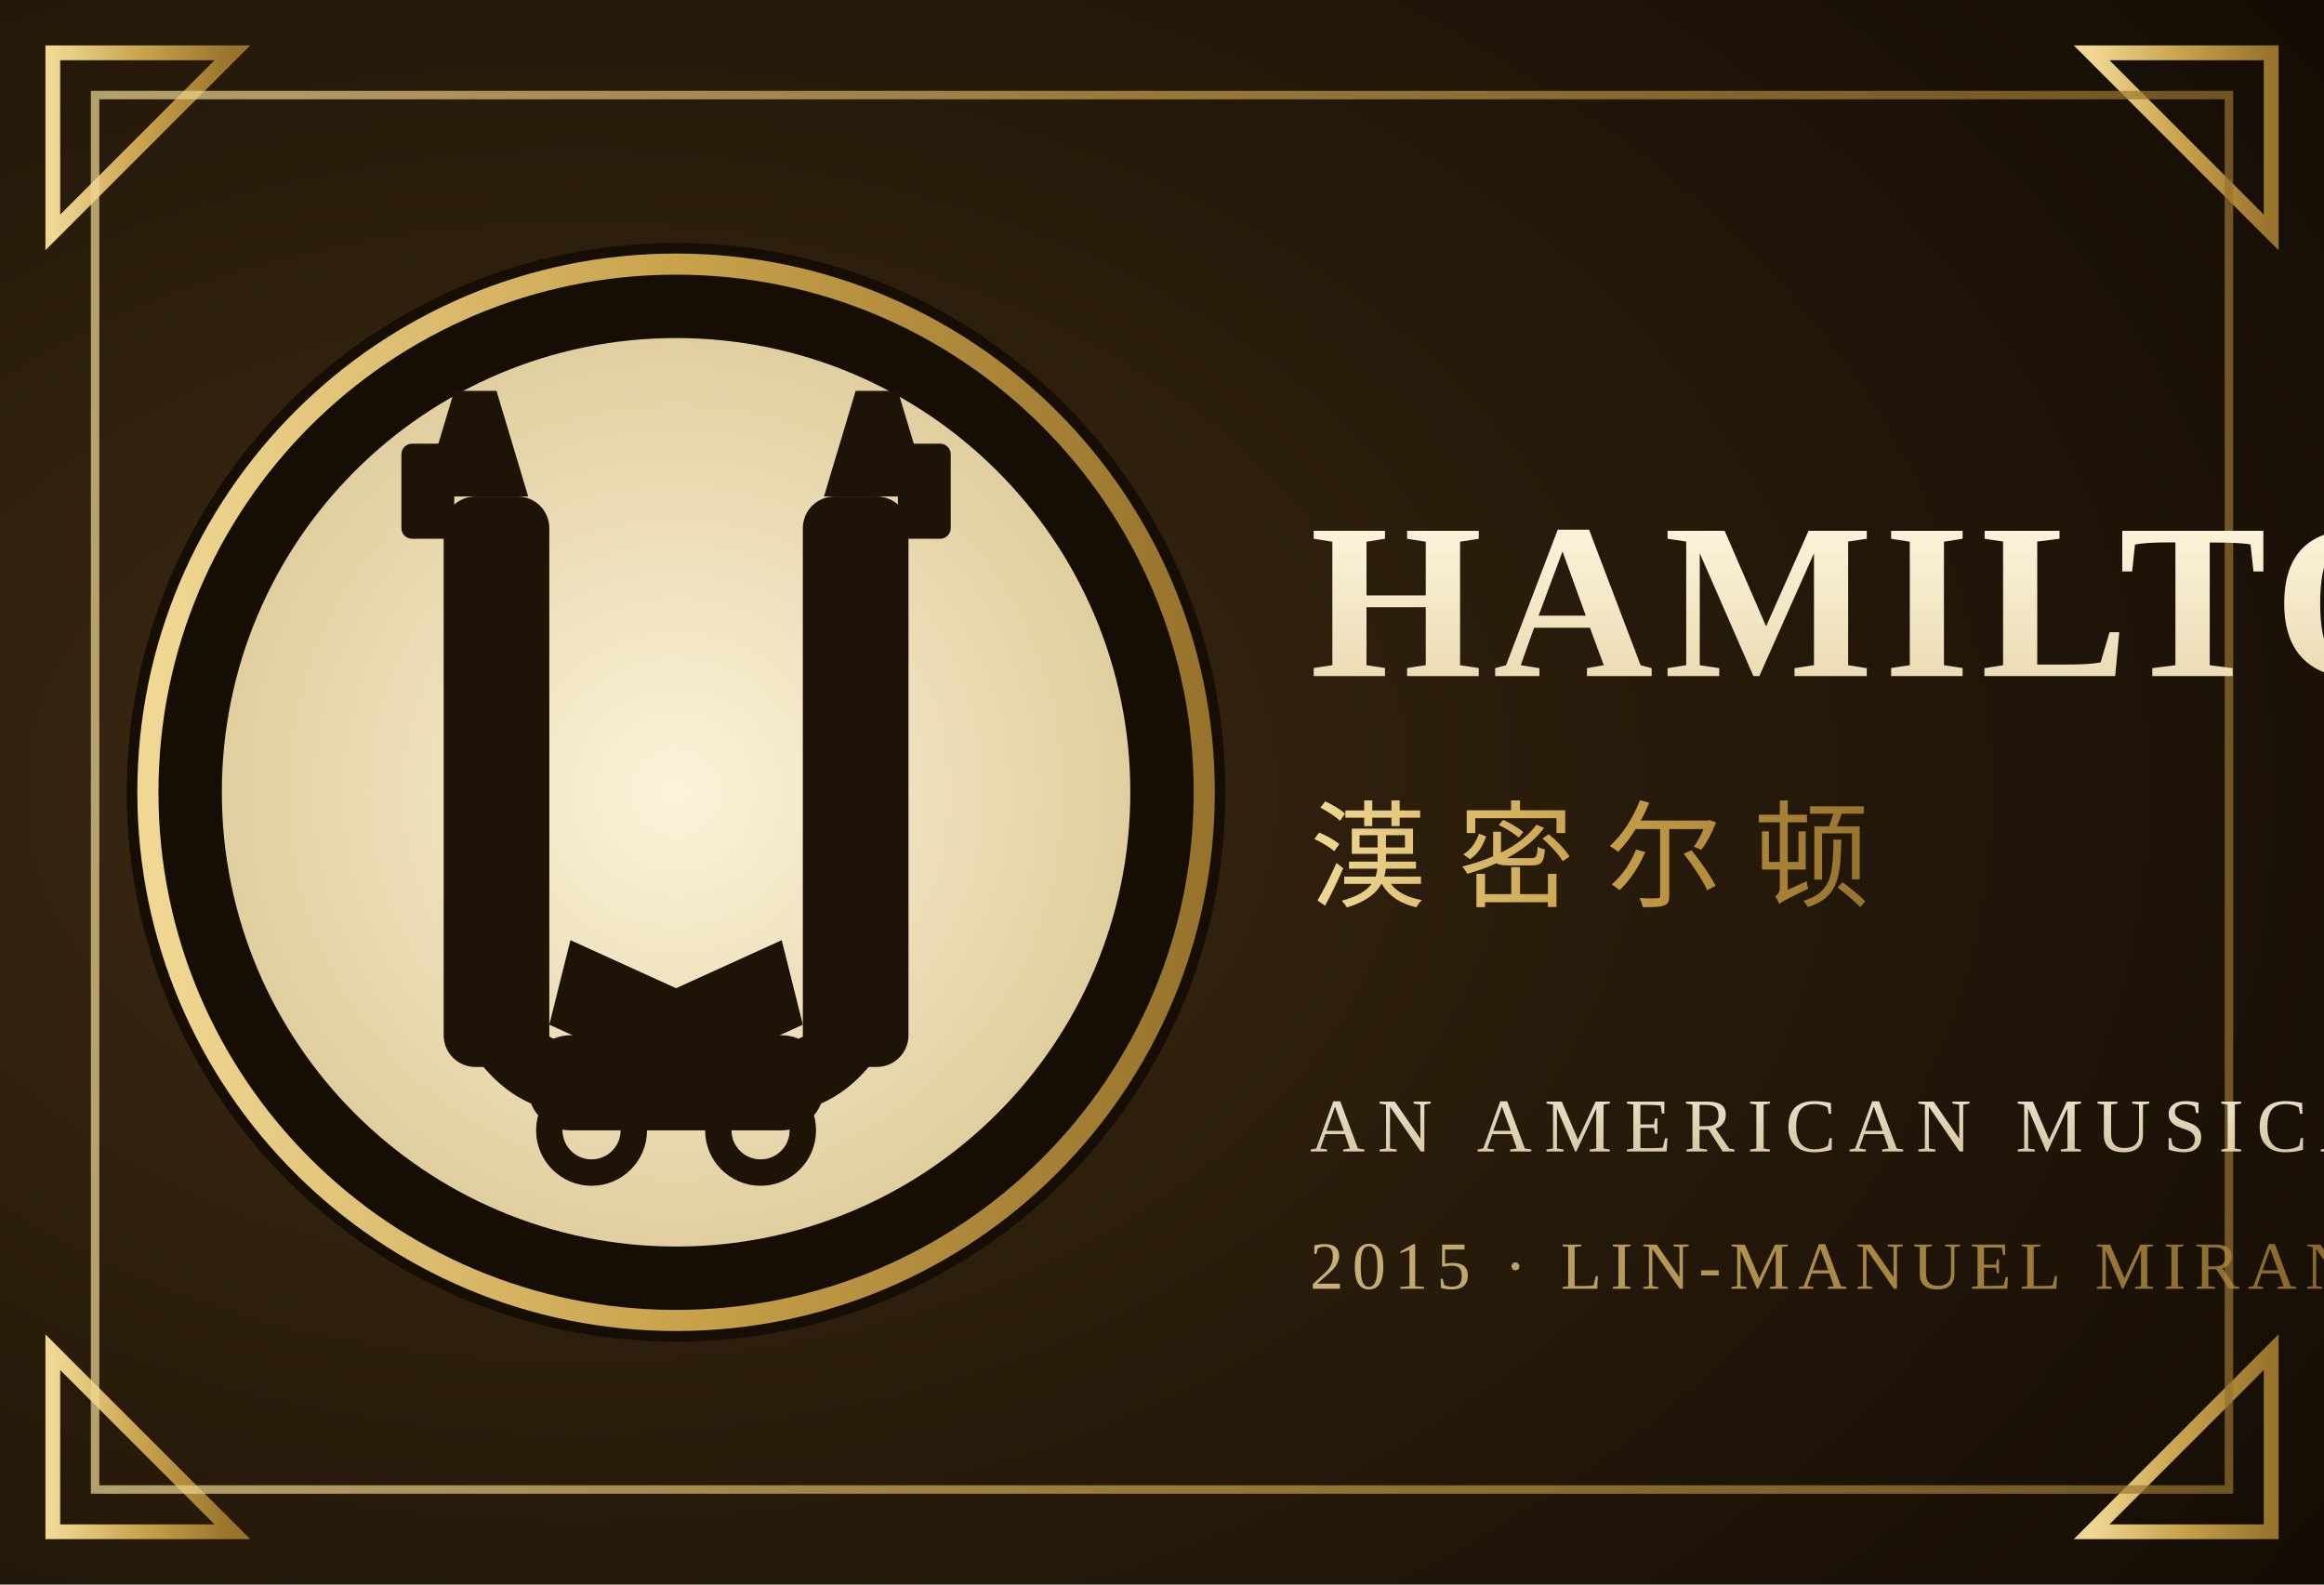
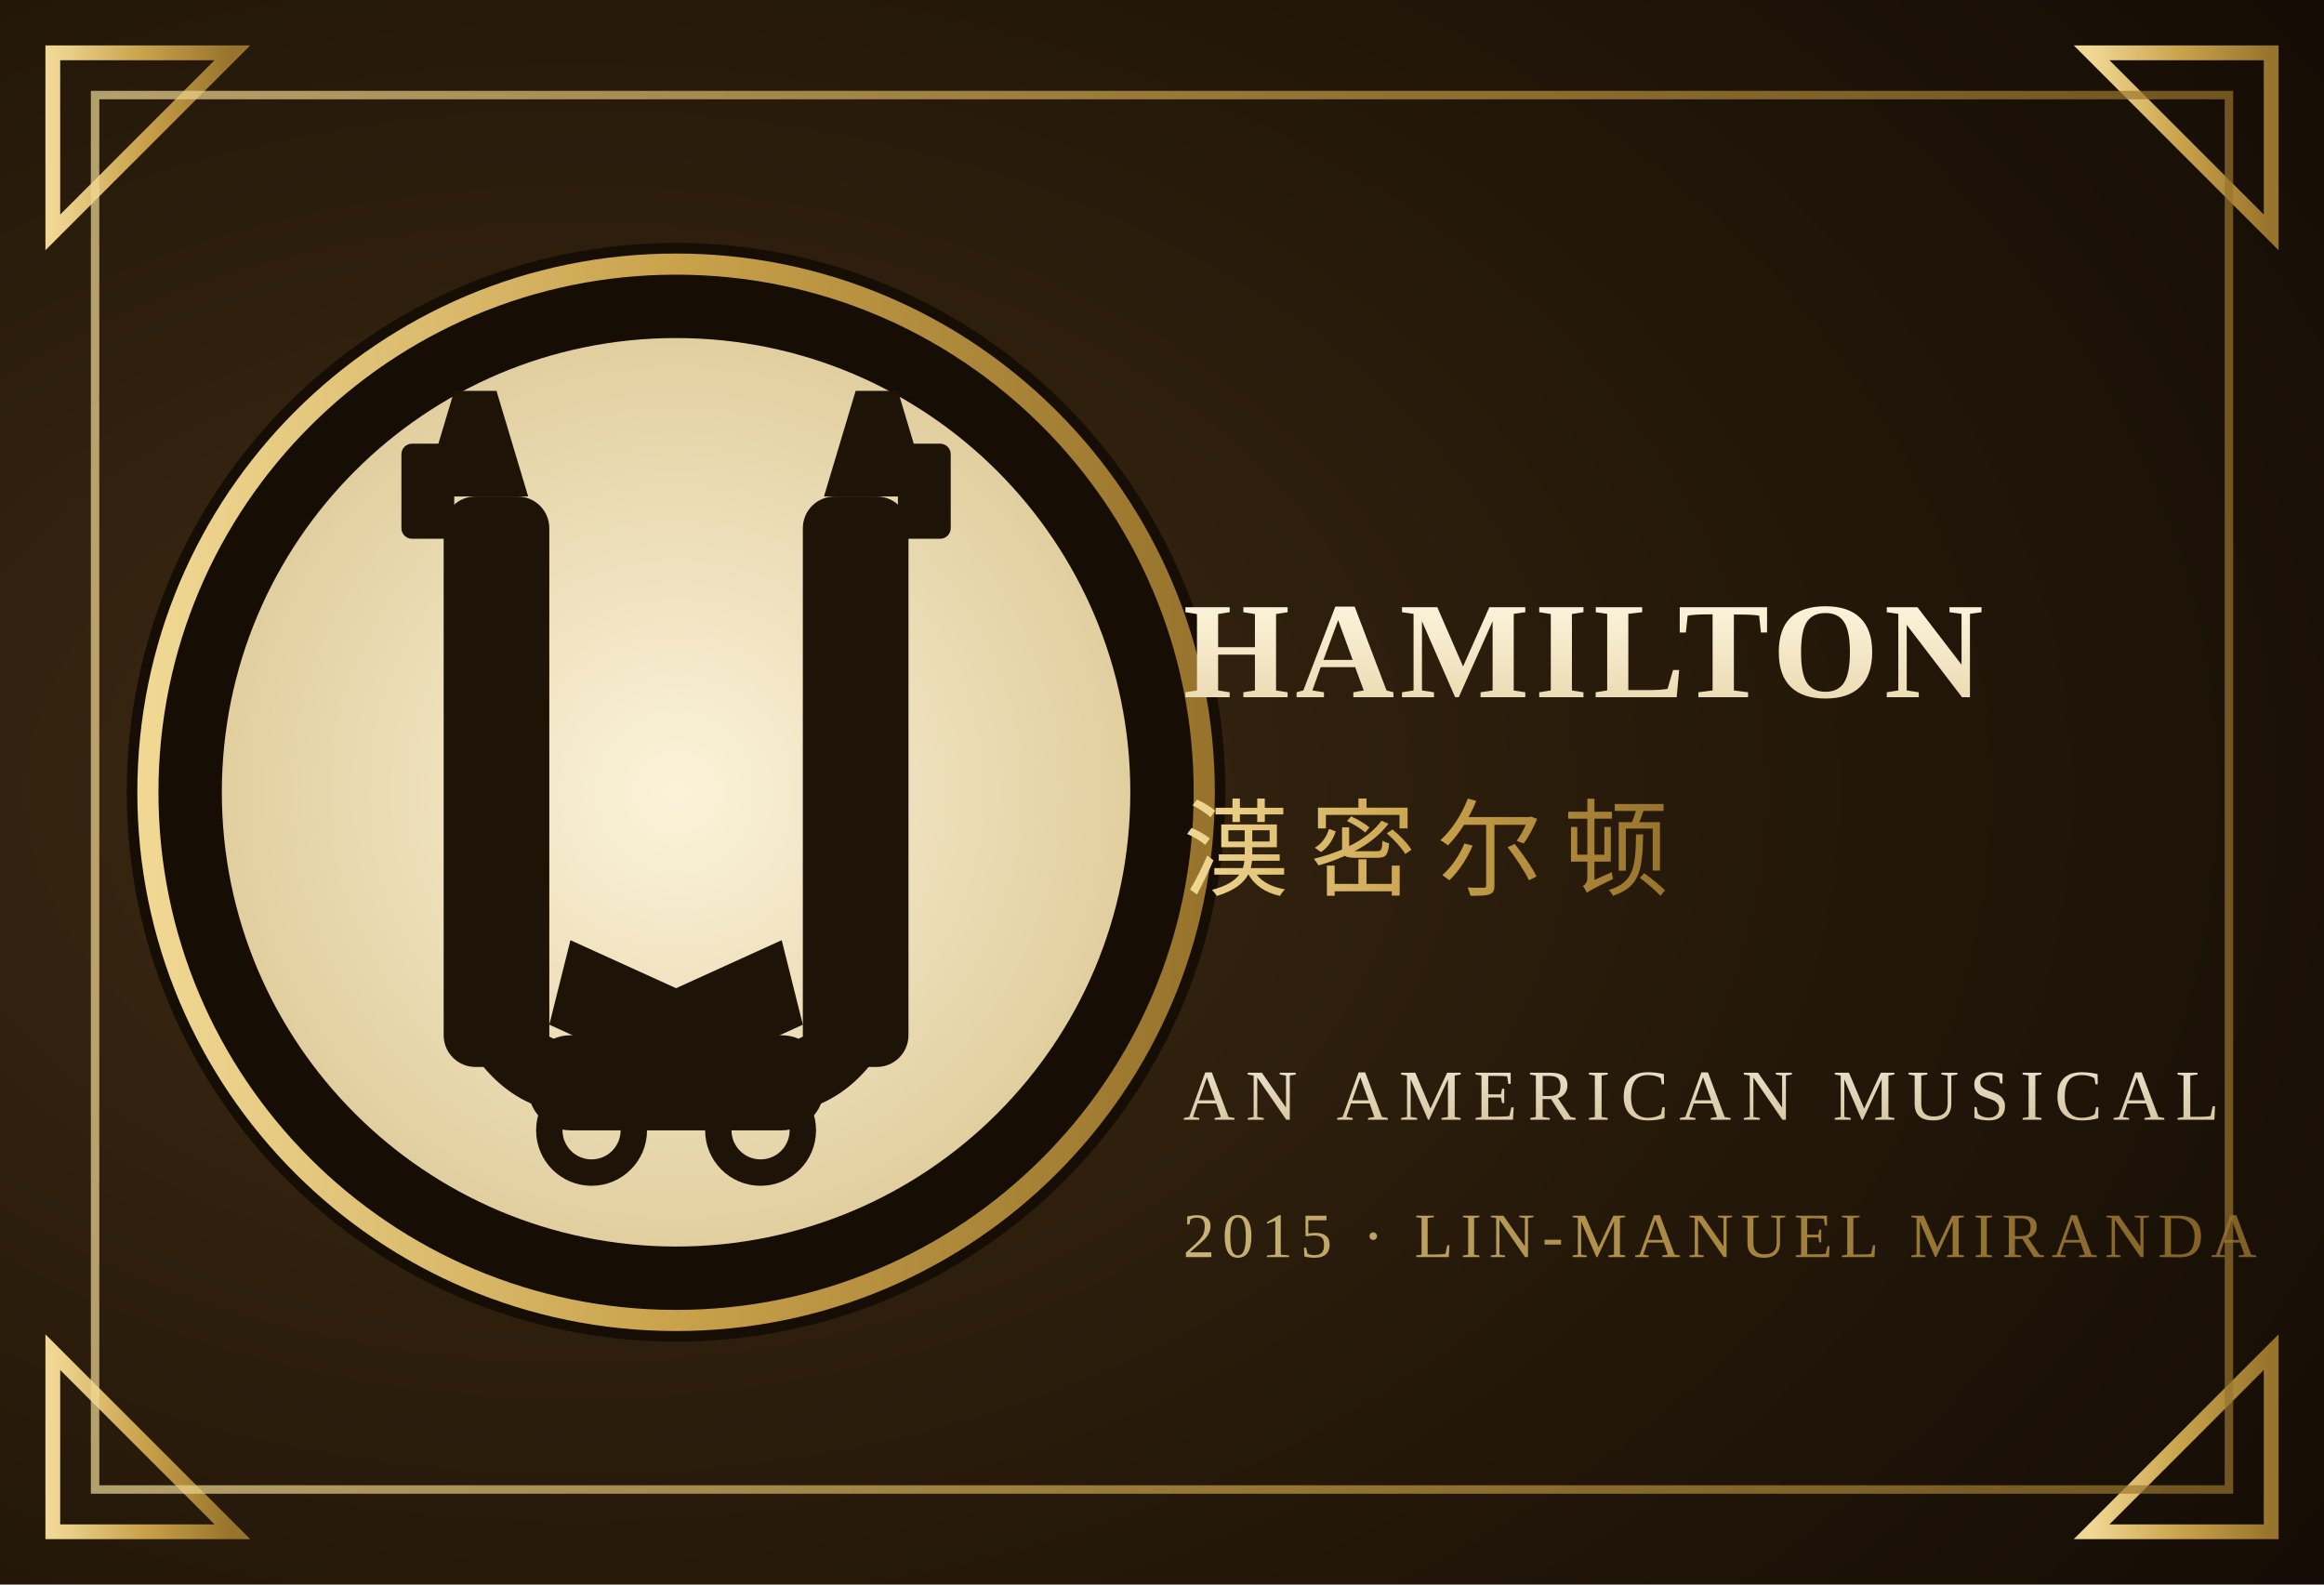
<svg xmlns="http://www.w3.org/2000/svg" viewBox="0 0 220 150" width="220" height="150" role="img" aria-label="Hamilton 汉密尔顿 合集封面">
  <defs>
    <radialGradient id="tbg" cx="25%" cy="50%" r="95%">
      <stop offset="0%" stop-color="#3f2b14" />
      <stop offset="55%" stop-color="#241809" />
      <stop offset="100%" stop-color="#120b04" />
    </radialGradient>
    <linearGradient id="tgold" x1="0" y1="0" x2="1" y2="0">
      <stop offset="0%" stop-color="#f0d894" />
      <stop offset="50%" stop-color="#c9a24b" />
      <stop offset="100%" stop-color="#97732c" />
    </linearGradient>
    <linearGradient id="tcream" x1="0" y1="0" x2="0" y2="1">
      <stop offset="0%" stop-color="#fbf3da" />
      <stop offset="100%" stop-color="#ecdcb4" />
    </linearGradient>
    <radialGradient id="tmedal" cx="50%" cy="50%" r="50%">
      <stop offset="0%" stop-color="#fbf3da" />
      <stop offset="100%" stop-color="#e2cfa0" />
    </radialGradient>
  </defs>
  <rect width="220" height="150" fill="url(#tbg)" />
  <g fill="none" stroke="url(#tgold)" stroke-width="1.4">
    <path d="M5 5 L22 5 L5 22 Z" />
    <path d="M215 5 L198 5 L215 22 Z" />
    <path d="M5 145 L22 145 L5 128 Z" />
    <path d="M215 145 L198 145 L215 128 Z" />
  </g>
  <rect x="9" y="9" width="202" height="132" fill="none" stroke="url(#tgold)" stroke-width="0.8" opacity="0.7" />
  <g transform="translate(64,75)">
    <circle r="52" fill="#160d04" />
    <circle r="50" fill="none" stroke="url(#tgold)" stroke-width="2" />
    <circle r="43" fill="url(#tmedal)" />
    <g fill="#1d1306">
      <rect x="-22" y="-28" width="10" height="54" rx="3" />
      <polygon points="-24,-28 -14,-28 -17,-38 -21,-38" />
      <rect x="-26" y="-33" width="5" height="9" rx="1" />
      <path d="M-12 22 L10 32 L12 24 L-10 14 Z" />
      <path d="M-15 22 q 7 2 10 8 q -9 2 -14 -5 Z" />
      <g transform="scale(-1,1)">
        <rect x="-22" y="-28" width="10" height="54" rx="3" />
        <polygon points="-24,-28 -14,-28 -17,-38 -21,-38" />
        <rect x="-26" y="-33" width="5" height="9" rx="1" />
        <path d="M-12 22 L10 32 L12 24 L-10 14 Z" />
        <path d="M-15 22 q 7 2 10 8 q -9 2 -14 -5 Z" />
      </g>
      <rect x="-14" y="23" width="28" height="9" rx="4" />
      <circle cx="-8" cy="32" r="4" fill="none" stroke="#1d1306" stroke-width="2.5" />
      <circle cx="8" cy="32" r="4" fill="none" stroke="#1d1306" stroke-width="2.5" />
    </g>
  </g>
-   <text x="124" y="64" fill="url(#tcream)" font-family="Georgia,'Times New Roman',serif" font-size="21" font-weight="700" letter-spacing="1">HAMILTON</text>
-   <text x="124" y="85" fill="url(#tgold)" font-family="Georgia,'Times New Roman',serif" font-size="11" letter-spacing="3">漢密尔顿</text>
-   <line x1="124" y1="94" x2="206" y2="94" stroke="url(#tgold)" stroke-width="0.6" />
-   <text x="124" y="109" fill="url(#tcream)" font-family="Georgia,'Times New Roman',serif" font-size="7.2" letter-spacing="1.2" opacity="0.9">AN AMERICAN MUSICAL</text>
-   <text x="124" y="122" fill="url(#tgold)" font-family="Georgia,'Times New Roman',serif" font-size="6.4" letter-spacing="0.8" opacity="0.8">2015 · LIN-MANUEL MIRANDA</text>
+   <text x="112" y="66" fill="url(#tcream)" font-family="Georgia,'Times New Roman',serif" font-size="13" font-weight="700" letter-spacing="0.5">HAMILTON</text>
+   <text x="112" y="84" fill="url(#tgold)" font-family="Georgia,'Times New Roman',serif" font-size="10" letter-spacing="2">漢密尔顿</text>
+   <line x1="112" y1="92" x2="200" y2="92" stroke="url(#tgold)" stroke-width="0.6" />
+   <text x="112" y="106" fill="url(#tcream)" font-family="Georgia,'Times New Roman',serif" font-size="6.8" letter-spacing="1" opacity="0.9">AN AMERICAN MUSICAL</text>
+   <text x="112" y="119" fill="url(#tgold)" font-family="Georgia,'Times New Roman',serif" font-size="6" letter-spacing="0.7" opacity="0.8">2015 · LIN-MANUEL MIRANDA</text>
</svg>
